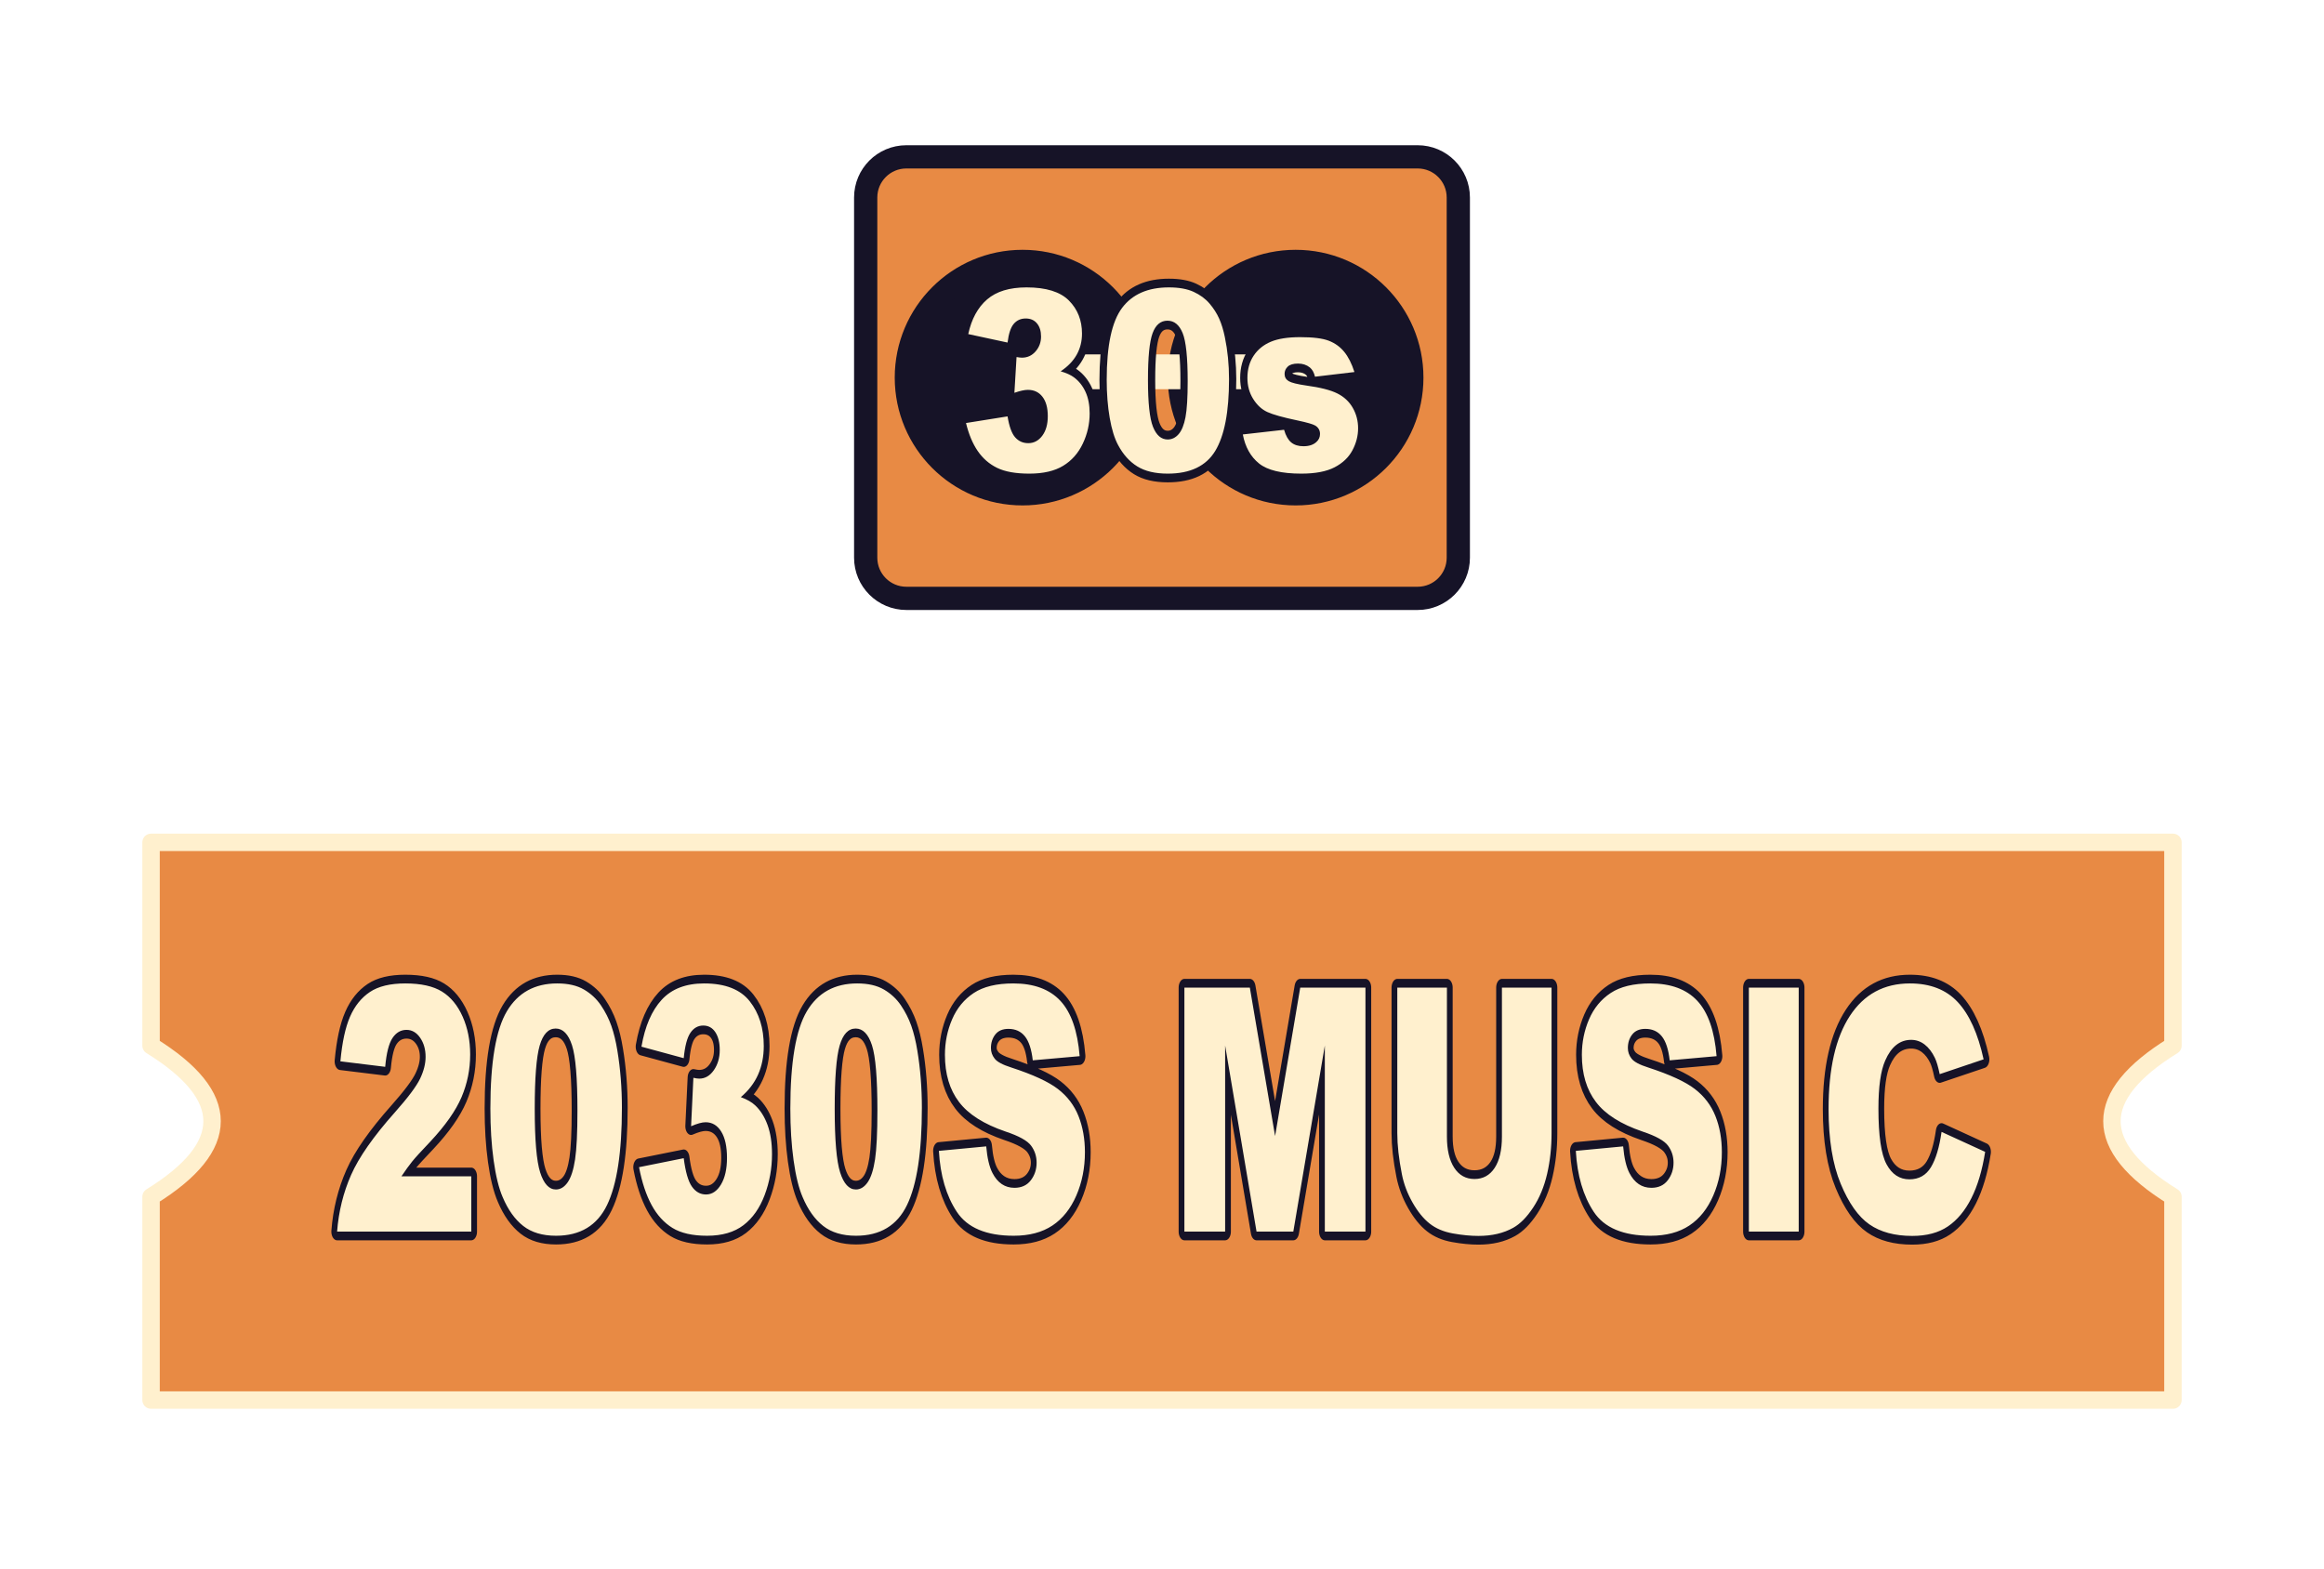
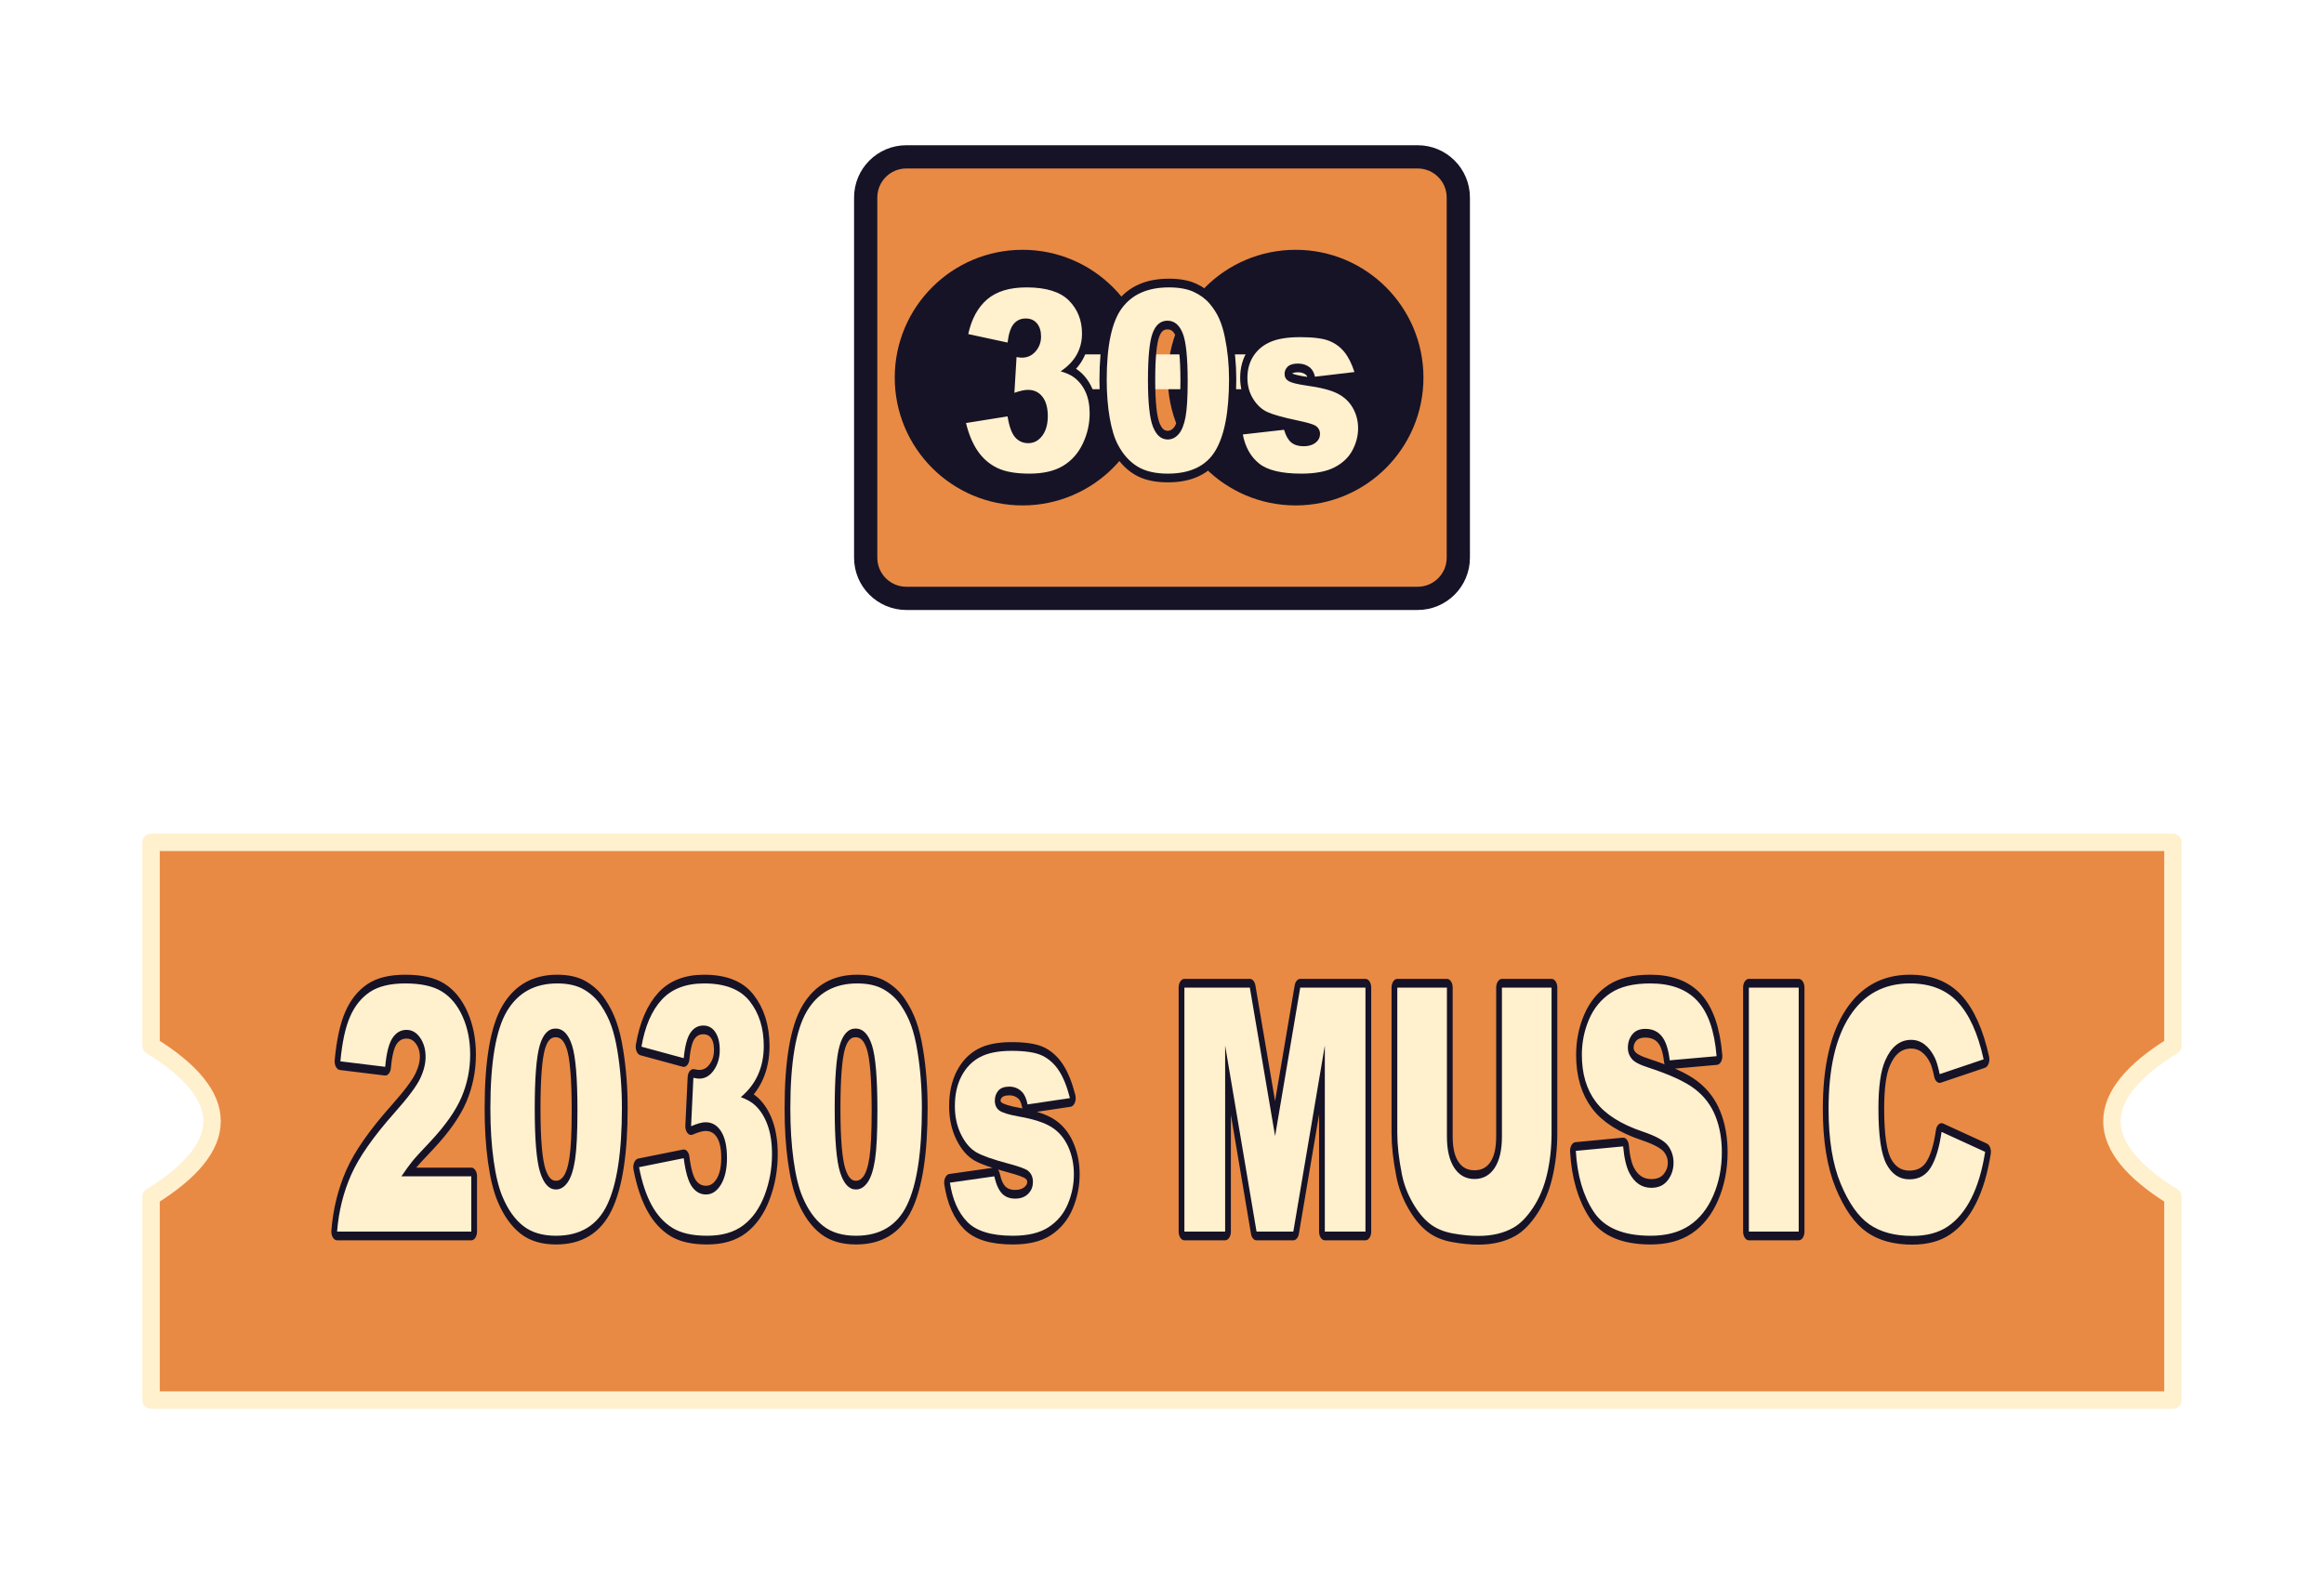
<svg xmlns="http://www.w3.org/2000/svg" viewBox="0 0 400 270" width="400" height="270">
  <g transform="translate(136 2)">
    <rect x="13" y="25" width="102" height="76" rx="7" fill="#E88A44" stroke="#161327" stroke-width="4" />
    <circle cx="40" cy="63" r="20" fill="#161327" stroke="#161327" stroke-width="4" />
    <circle cx="87" cy="63" r="20" fill="#161327" stroke="#161327" stroke-width="4" />
    <path d="M41 62h46" fill="none" stroke="#FFF0CE" stroke-width="6" stroke-linejoin="round" stroke-linecap="round" />
    <g transform="translate(29.0 79) scale(0.01757469 -0.02114598)">
      <path d="M479 1042 94 1111Q142 1295 278.5 1393.0Q415 1491 665 1491Q952 1491 1080.0 1384.0Q1208 1277 1208 1115Q1208 1020 1156.0 943.0Q1104 866 999 808Q1084 787 1129 759Q1202 714 1242.5 640.5Q1283 567 1283 465Q1283 337 1216.0 219.5Q1149 102 1023.0 38.5Q897 -25 692 -25Q492 -25 376.5 22.0Q261 69 186.5 159.5Q112 250 72 387L479 441Q503 318 553.5 270.5Q604 223 682 223Q764 223 818.5 283.0Q873 343 873 443Q873 545 820.5 601.0Q768 657 678 657Q630 657 546 633L567 924Q601 919 620 919Q700 919 753.5 970.0Q807 1021 807 1091Q807 1158 767.0 1198.0Q727 1238 657 1238Q585 1238 540.0 1194.5Q495 1151 479 1042ZM1450 739Q1450 1157 1600.5 1324.0Q1751 1491 2059 1491Q2207 1491 2302.0 1454.5Q2397 1418 2457.0 1359.5Q2517 1301 2551.5 1236.5Q2586 1172 2607 1086Q2648 922 2648 744Q2648 345 2513.0 160.0Q2378 -25 2048 -25Q1863 -25 1749.0 34.0Q1635 93 1562 207Q1509 288 1479.5 428.5Q1450 569 1450 739ZM1854 738Q1854 458 1903.5 355.5Q1953 253 2047 253Q2109 253 2154.5 296.5Q2200 340 2221.5 434.0Q2243 528 2243 727Q2243 1019 2193.5 1119.5Q2144 1220 2045 1220Q1944 1220 1899.0 1117.5Q1854 1015 1854 738ZM2783 294 3187 332Q3212 260 3257.0 229.0Q3302 198 3377 198Q3459 198 3504 233Q3539 259 3539 298Q3539 342 3493 366Q3460 383 3318 408Q3106 445 3023.5 476.5Q2941 508 2884.5 583.0Q2828 658 2828 754Q2828 859 2889.0 935.0Q2950 1011 3057.0 1048.5Q3164 1086 3344 1086Q3534 1086 3624.5 1057.0Q3715 1028 3775.5 967.0Q3836 906 3876 802L3490 764Q3475 815 3440 839Q3392 871 3324 871Q3255 871 3223.5 846.5Q3192 822 3192 787Q3192 748 3232 728Q3272 708 3406 692Q3609 669 3708.0 628.0Q3807 587 3859.5 511.0Q3912 435 3912 344Q3912 252 3856.5 165.0Q3801 78 3681.5 26.5Q3562 -25 3356 -25Q3065 -25 2941.5 58.0Q2818 141 2783 294Z" fill="none" stroke="#161327" stroke-width="141.871" stroke-linejoin="round" />
      <path d="M479 1042 94 1111Q142 1295 278.5 1393.0Q415 1491 665 1491Q952 1491 1080.0 1384.0Q1208 1277 1208 1115Q1208 1020 1156.0 943.0Q1104 866 999 808Q1084 787 1129 759Q1202 714 1242.5 640.5Q1283 567 1283 465Q1283 337 1216.0 219.5Q1149 102 1023.0 38.5Q897 -25 692 -25Q492 -25 376.5 22.0Q261 69 186.5 159.5Q112 250 72 387L479 441Q503 318 553.5 270.5Q604 223 682 223Q764 223 818.5 283.0Q873 343 873 443Q873 545 820.5 601.0Q768 657 678 657Q630 657 546 633L567 924Q601 919 620 919Q700 919 753.5 970.0Q807 1021 807 1091Q807 1158 767.0 1198.0Q727 1238 657 1238Q585 1238 540.0 1194.5Q495 1151 479 1042ZM1450 739Q1450 1157 1600.5 1324.0Q1751 1491 2059 1491Q2207 1491 2302.0 1454.5Q2397 1418 2457.0 1359.5Q2517 1301 2551.5 1236.5Q2586 1172 2607 1086Q2648 922 2648 744Q2648 345 2513.0 160.0Q2378 -25 2048 -25Q1863 -25 1749.0 34.0Q1635 93 1562 207Q1509 288 1479.5 428.5Q1450 569 1450 739ZM1854 738Q1854 458 1903.5 355.5Q1953 253 2047 253Q2109 253 2154.5 296.5Q2200 340 2221.5 434.0Q2243 528 2243 727Q2243 1019 2193.5 1119.5Q2144 1220 2045 1220Q1944 1220 1899.0 1117.5Q1854 1015 1854 738ZM2783 294 3187 332Q3212 260 3257.0 229.0Q3302 198 3377 198Q3459 198 3504 233Q3539 259 3539 298Q3539 342 3493 366Q3460 383 3318 408Q3106 445 3023.5 476.5Q2941 508 2884.5 583.0Q2828 658 2828 754Q2828 859 2889.0 935.0Q2950 1011 3057.0 1048.5Q3164 1086 3344 1086Q3534 1086 3624.5 1057.0Q3715 1028 3775.5 967.0Q3836 906 3876 802L3490 764Q3475 815 3440 839Q3392 871 3324 871Q3255 871 3223.5 846.5Q3192 822 3192 787Q3192 748 3232 728Q3272 708 3406 692Q3609 669 3708.0 628.0Q3807 587 3859.5 511.0Q3912 435 3912 344Q3912 252 3856.5 165.0Q3801 78 3681.5 26.5Q3562 -25 3356 -25Q3065 -25 2941.5 58.0Q2818 141 2783 294Z" fill="#FFF0CE" />
    </g>
  </g>
  <path d="M26 145h348v35q-21 13 0 26v35H26v-35q21-13 0-26Z" fill="#E88A44" stroke="#FFF0CE" stroke-width="3" stroke-linejoin="round" stroke-linecap="round" />
  <g transform="translate(57.0 212) scale(0.01889785 -0.02864939)">
-     <path d="M1276 0H54Q75 181 181.5 340.5Q288 500 581 717Q760 850 810.0 919.0Q860 988 860 1050Q860 1117 810.5 1164.5Q761 1212 686 1212Q608 1212 558.5 1163.0Q509 1114 492 990L84 1023Q108 1195 172.0 1291.5Q236 1388 352.5 1439.5Q469 1491 675 1491Q890 1491 1009.5 1442.0Q1129 1393 1197.5 1291.5Q1266 1190 1266 1064Q1266 930 1187.5 808.0Q1109 686 902 540Q779 455 737.5 421.0Q696 387 640 332H1276ZM1450 739Q1450 1157 1600.5 1324.0Q1751 1491 2059 1491Q2207 1491 2302.0 1454.5Q2397 1418 2457.0 1359.5Q2517 1301 2551.5 1236.5Q2586 1172 2607 1086Q2648 922 2648 744Q2648 345 2513.0 160.0Q2378 -25 2048 -25Q1863 -25 1749.0 34.0Q1635 93 1562 207Q1509 288 1479.5 428.5Q1450 569 1450 739ZM1854 738Q1854 458 1903.5 355.5Q1953 253 2047 253Q2109 253 2154.5 296.5Q2200 340 2221.5 434.0Q2243 528 2243 727Q2243 1019 2193.5 1119.5Q2144 1220 2045 1220Q1944 1220 1899.0 1117.5Q1854 1015 1854 738ZM3211 1042 2826 1111Q2874 1295 3010.5 1393.0Q3147 1491 3397 1491Q3684 1491 3812.0 1384.0Q3940 1277 3940 1115Q3940 1020 3888.0 943.0Q3836 866 3731 808Q3816 787 3861 759Q3934 714 3974.5 640.5Q4015 567 4015 465Q4015 337 3948.0 219.5Q3881 102 3755.0 38.5Q3629 -25 3424 -25Q3224 -25 3108.5 22.0Q2993 69 2918.5 159.5Q2844 250 2804 387L3211 441Q3235 318 3285.5 270.5Q3336 223 3414 223Q3496 223 3550.5 283.0Q3605 343 3605 443Q3605 545 3552.5 601.0Q3500 657 3410 657Q3362 657 3278 633L3299 924Q3333 919 3352 919Q3432 919 3485.5 970.0Q3539 1021 3539 1091Q3539 1158 3499.0 1198.0Q3459 1238 3389 1238Q3317 1238 3272.0 1194.5Q3227 1151 3211 1042ZM4182 739Q4182 1157 4332.5 1324.0Q4483 1491 4791 1491Q4939 1491 5034.0 1454.5Q5129 1418 5189.0 1359.5Q5249 1301 5283.5 1236.5Q5318 1172 5339 1086Q5380 922 5380 744Q5380 345 5245.0 160.0Q5110 -25 4780 -25Q4595 -25 4481.0 34.0Q4367 93 4294 207Q4241 288 4211.5 428.5Q4182 569 4182 739ZM4586 738Q4586 458 4635.5 355.5Q4685 253 4779 253Q4841 253 4886.5 296.5Q4932 340 4953.5 434.0Q4975 528 4975 727Q4975 1019 4925.5 1119.5Q4876 1220 4777 1220Q4676 1220 4631.0 1117.5Q4586 1015 4586 738ZM5535 485 5966 512Q5980 407 6023 352Q6093 263 6223 263Q6320 263 6372.5 308.5Q6425 354 6425 414Q6425 471 6375 516Q6325 561 6143 601Q5845 668 5718 779Q5590 890 5590 1062Q5590 1175 5655.5 1275.5Q5721 1376 5852.5 1433.5Q5984 1491 6213 1491Q6494 1491 6641.5 1386.5Q6789 1282 6817 1054L6390 1029Q6373 1128 6318.5 1173.0Q6264 1218 6168 1218Q6089 1218 6049.0 1184.5Q6009 1151 6009 1103Q6009 1068 6042 1040Q6074 1011 6194 986Q6491 922 6619.5 856.5Q6748 791 6806.5 694.0Q6865 597 6865 477Q6865 336 6787.0 217.0Q6709 98 6569.0 36.5Q6429 -25 6216 -25Q5842 -25 5698.0 119.0Q5554 263 5535 485ZM7771 1466H8367L8597 574L8826 1466H9420V0H9050V1118L8763 0H8428L8142 1118V0H7771ZM10663 1466H11115V592Q11115 462 11074.5 346.5Q11034 231 10947.5 144.5Q10861 58 10766 23Q10634 -26 10449 -26Q10342 -26 10215.5 -11.0Q10089 4 10004.0 48.5Q9919 93 9848.5 175.0Q9778 257 9752 344Q9710 484 9710 592V1466H10162V571Q10162 451 10228.5 383.5Q10295 316 10413 316Q10530 316 10596.5 382.5Q10663 449 10663 571ZM11336 485 11767 512Q11781 407 11824 352Q11894 263 12024 263Q12121 263 12173.5 308.5Q12226 354 12226 414Q12226 471 12176 516Q12126 561 11944 601Q11646 668 11519 779Q11391 890 11391 1062Q11391 1175 11456.5 1275.5Q11522 1376 11653.5 1433.5Q11785 1491 12014 1491Q12295 1491 12442.5 1386.5Q12590 1282 12618 1054L12191 1029Q12174 1128 12119.5 1173.0Q12065 1218 11969 1218Q11890 1218 11850.0 1184.5Q11810 1151 11810 1103Q11810 1068 11843 1040Q11875 1011 11995 986Q12292 922 12420.5 856.5Q12549 791 12607.5 694.0Q12666 597 12666 477Q12666 336 12588.0 217.0Q12510 98 12370.0 36.5Q12230 -25 12017 -25Q11643 -25 11499.0 119.0Q11355 263 11336 485ZM12912 1466H13366V0H12912ZM14667 599 15064 479Q15024 312 14938.0 200.0Q14852 88 14724.5 31.0Q14597 -26 14400 -26Q14161 -26 14009.5 43.5Q13858 113 13748.0 288.0Q13638 463 13638 736Q13638 1100 13831.5 1295.5Q14025 1491 14379 1491Q14656 1491 14814.5 1379.0Q14973 1267 15050 1035L14650 946Q14629 1013 14606 1044Q14568 1096 14513.0 1124.0Q14458 1152 14390 1152Q14236 1152 14154 1028Q14092 936 14092 739Q14092 495 14166.0 404.5Q14240 314 14374 314Q14504 314 14570.5 387.0Q14637 460 14667 599Z" fill="none" stroke="#161327" stroke-width="104.714" stroke-linejoin="round" />
-     <path d="M1276 0H54Q75 181 181.5 340.5Q288 500 581 717Q760 850 810.0 919.0Q860 988 860 1050Q860 1117 810.5 1164.5Q761 1212 686 1212Q608 1212 558.5 1163.0Q509 1114 492 990L84 1023Q108 1195 172.0 1291.5Q236 1388 352.5 1439.5Q469 1491 675 1491Q890 1491 1009.5 1442.0Q1129 1393 1197.5 1291.5Q1266 1190 1266 1064Q1266 930 1187.5 808.0Q1109 686 902 540Q779 455 737.5 421.0Q696 387 640 332H1276ZM1450 739Q1450 1157 1600.5 1324.0Q1751 1491 2059 1491Q2207 1491 2302.0 1454.5Q2397 1418 2457.0 1359.5Q2517 1301 2551.5 1236.5Q2586 1172 2607 1086Q2648 922 2648 744Q2648 345 2513.0 160.0Q2378 -25 2048 -25Q1863 -25 1749.0 34.0Q1635 93 1562 207Q1509 288 1479.5 428.5Q1450 569 1450 739ZM1854 738Q1854 458 1903.5 355.5Q1953 253 2047 253Q2109 253 2154.5 296.5Q2200 340 2221.5 434.0Q2243 528 2243 727Q2243 1019 2193.5 1119.5Q2144 1220 2045 1220Q1944 1220 1899.0 1117.5Q1854 1015 1854 738ZM3211 1042 2826 1111Q2874 1295 3010.5 1393.0Q3147 1491 3397 1491Q3684 1491 3812.0 1384.0Q3940 1277 3940 1115Q3940 1020 3888.0 943.0Q3836 866 3731 808Q3816 787 3861 759Q3934 714 3974.5 640.5Q4015 567 4015 465Q4015 337 3948.0 219.5Q3881 102 3755.0 38.5Q3629 -25 3424 -25Q3224 -25 3108.5 22.0Q2993 69 2918.5 159.5Q2844 250 2804 387L3211 441Q3235 318 3285.5 270.5Q3336 223 3414 223Q3496 223 3550.5 283.0Q3605 343 3605 443Q3605 545 3552.5 601.0Q3500 657 3410 657Q3362 657 3278 633L3299 924Q3333 919 3352 919Q3432 919 3485.5 970.0Q3539 1021 3539 1091Q3539 1158 3499.0 1198.0Q3459 1238 3389 1238Q3317 1238 3272.0 1194.5Q3227 1151 3211 1042ZM4182 739Q4182 1157 4332.5 1324.0Q4483 1491 4791 1491Q4939 1491 5034.0 1454.5Q5129 1418 5189.0 1359.5Q5249 1301 5283.5 1236.5Q5318 1172 5339 1086Q5380 922 5380 744Q5380 345 5245.0 160.0Q5110 -25 4780 -25Q4595 -25 4481.0 34.0Q4367 93 4294 207Q4241 288 4211.5 428.5Q4182 569 4182 739ZM4586 738Q4586 458 4635.5 355.5Q4685 253 4779 253Q4841 253 4886.5 296.5Q4932 340 4953.5 434.0Q4975 528 4975 727Q4975 1019 4925.5 1119.5Q4876 1220 4777 1220Q4676 1220 4631.0 1117.5Q4586 1015 4586 738ZM5535 485 5966 512Q5980 407 6023 352Q6093 263 6223 263Q6320 263 6372.5 308.5Q6425 354 6425 414Q6425 471 6375 516Q6325 561 6143 601Q5845 668 5718 779Q5590 890 5590 1062Q5590 1175 5655.5 1275.5Q5721 1376 5852.5 1433.5Q5984 1491 6213 1491Q6494 1491 6641.5 1386.5Q6789 1282 6817 1054L6390 1029Q6373 1128 6318.5 1173.0Q6264 1218 6168 1218Q6089 1218 6049.0 1184.5Q6009 1151 6009 1103Q6009 1068 6042 1040Q6074 1011 6194 986Q6491 922 6619.5 856.5Q6748 791 6806.5 694.0Q6865 597 6865 477Q6865 336 6787.0 217.0Q6709 98 6569.0 36.5Q6429 -25 6216 -25Q5842 -25 5698.0 119.0Q5554 263 5535 485ZM7771 1466H8367L8597 574L8826 1466H9420V0H9050V1118L8763 0H8428L8142 1118V0H7771ZM10663 1466H11115V592Q11115 462 11074.5 346.5Q11034 231 10947.5 144.5Q10861 58 10766 23Q10634 -26 10449 -26Q10342 -26 10215.5 -11.0Q10089 4 10004.0 48.5Q9919 93 9848.5 175.0Q9778 257 9752 344Q9710 484 9710 592V1466H10162V571Q10162 451 10228.5 383.5Q10295 316 10413 316Q10530 316 10596.5 382.5Q10663 449 10663 571ZM11336 485 11767 512Q11781 407 11824 352Q11894 263 12024 263Q12121 263 12173.5 308.5Q12226 354 12226 414Q12226 471 12176 516Q12126 561 11944 601Q11646 668 11519 779Q11391 890 11391 1062Q11391 1175 11456.5 1275.5Q11522 1376 11653.5 1433.5Q11785 1491 12014 1491Q12295 1491 12442.5 1386.5Q12590 1282 12618 1054L12191 1029Q12174 1128 12119.5 1173.0Q12065 1218 11969 1218Q11890 1218 11850.0 1184.5Q11810 1151 11810 1103Q11810 1068 11843 1040Q11875 1011 11995 986Q12292 922 12420.5 856.5Q12549 791 12607.5 694.0Q12666 597 12666 477Q12666 336 12588.0 217.0Q12510 98 12370.0 36.5Q12230 -25 12017 -25Q11643 -25 11499.0 119.0Q11355 263 11336 485ZM12912 1466H13366V0H12912ZM14667 599 15064 479Q15024 312 14938.0 200.0Q14852 88 14724.5 31.0Q14597 -26 14400 -26Q14161 -26 14009.5 43.5Q13858 113 13748.0 288.0Q13638 463 13638 736Q13638 1100 13831.5 1295.5Q14025 1491 14379 1491Q14656 1491 14814.5 1379.0Q14973 1267 15050 1035L14650 946Q14629 1013 14606 1044Q14568 1096 14513.0 1124.0Q14458 1152 14390 1152Q14236 1152 14154 1028Q14092 936 14092 739Q14092 495 14166.0 404.5Q14240 314 14374 314Q14504 314 14570.5 387.0Q14637 460 14667 599Z" fill="#FFF0CE" />
+     <path d="M1276 0H54Q75 181 181.5 340.5Q288 500 581 717Q760 850 810.0 919.0Q860 988 860 1050Q860 1117 810.5 1164.5Q761 1212 686 1212Q608 1212 558.5 1163.0Q509 1114 492 990L84 1023Q108 1195 172.0 1291.5Q236 1388 352.5 1439.5Q469 1491 675 1491Q890 1491 1009.5 1442.0Q1129 1393 1197.5 1291.5Q1266 1190 1266 1064Q1266 930 1187.5 808.0Q1109 686 902 540Q779 455 737.5 421.0Q696 387 640 332H1276ZM1450 739Q1450 1157 1600.5 1324.0Q1751 1491 2059 1491Q2207 1491 2302.0 1454.5Q2397 1418 2457.0 1359.5Q2517 1301 2551.5 1236.5Q2586 1172 2607 1086Q2648 922 2648 744Q2648 345 2513.0 160.0Q2378 -25 2048 -25Q1863 -25 1749.0 34.0Q1635 93 1562 207Q1509 288 1479.5 428.5Q1450 569 1450 739ZM1854 738Q1854 458 1903.5 355.5Q1953 253 2047 253Q2109 253 2154.5 296.5Q2200 340 2221.5 434.0Q2243 528 2243 727Q2243 1019 2193.5 1119.5Q2144 1220 2045 1220Q1944 1220 1899.0 1117.5Q1854 1015 1854 738ZM3211 1042 2826 1111Q2874 1295 3010.5 1393.0Q3147 1491 3397 1491Q3684 1491 3812.0 1384.0Q3940 1277 3940 1115Q3940 1020 3888.0 943.0Q3836 866 3731 808Q3816 787 3861 759Q3934 714 3974.5 640.5Q4015 567 4015 465Q4015 337 3948.0 219.5Q3881 102 3755.0 38.5Q3629 -25 3424 -25Q3224 -25 3108.5 22.0Q2993 69 2918.5 159.5Q2844 250 2804 387L3211 441Q3235 318 3285.5 270.5Q3336 223 3414 223Q3496 223 3550.5 283.0Q3605 343 3605 443Q3605 545 3552.5 601.0Q3500 657 3410 657Q3362 657 3278 633L3299 924Q3333 919 3352 919Q3432 919 3485.5 970.0Q3539 1021 3539 1091Q3539 1158 3499.0 1198.0Q3459 1238 3389 1238Q3317 1238 3272.0 1194.5Q3227 1151 3211 1042ZM4182 739Q4182 1157 4332.5 1324.0Q4483 1491 4791 1491Q4939 1491 5034.0 1454.5Q5129 1418 5189.0 1359.5Q5249 1301 5283.5 1236.5Q5318 1172 5339 1086Q5380 922 5380 744Q5380 345 5245.0 160.0Q5110 -25 4780 -25Q4595 -25 4481.0 34.0Q4367 93 4294 207Q4241 288 4211.5 428.5Q4182 569 4182 739ZM4586 738Q4586 458 4635.5 355.5Q4685 253 4779 253Q4841 253 4886.5 296.5Q4932 340 4953.5 434.0Q4975 528 4975 727Q4975 1019 4925.5 1119.5Q4876 1220 4777 1220Q4676 1220 4631.0 1117.5Q4586 1015 4586 738ZM7771 1466H8367L8597 574L8826 1466H9420V0H9050V1118L8763 0H8428L8142 1118V0H7771ZM10663 1466H11115V592Q11115 462 11074.5 346.5Q11034 231 10947.5 144.5Q10861 58 10766 23Q10634 -26 10449 -26Q10342 -26 10215.5 -11.0Q10089 4 10004.0 48.5Q9919 93 9848.5 175.0Q9778 257 9752 344Q9710 484 9710 592V1466H10162V571Q10162 451 10228.5 383.5Q10295 316 10413 316Q10530 316 10596.5 382.5Q10663 449 10663 571ZM11336 485 11767 512Q11781 407 11824 352Q11894 263 12024 263Q12121 263 12173.5 308.5Q12226 354 12226 414Q12226 471 12176 516Q12126 561 11944 601Q11646 668 11519 779Q11391 890 11391 1062Q11391 1175 11456.5 1275.5Q11522 1376 11653.5 1433.5Q11785 1491 12014 1491Q12295 1491 12442.5 1386.5Q12590 1282 12618 1054L12191 1029Q12174 1128 12119.5 1173.0Q12065 1218 11969 1218Q11890 1218 11850.0 1184.5Q11810 1151 11810 1103Q11810 1068 11843 1040Q11875 1011 11995 986Q12292 922 12420.5 856.5Q12549 791 12607.5 694.0Q12666 597 12666 477Q12666 336 12588.0 217.0Q12510 98 12370.0 36.5Q12230 -25 12017 -25Q11643 -25 11499.0 119.0Q11355 263 11336 485ZM12912 1466H13366V0H12912ZM14667 599 15064 479Q15024 312 14938.0 200.0Q14852 88 14724.5 31.0Q14597 -26 14400 -26Q14161 -26 14009.5 43.5Q13858 113 13748.0 288.0Q13638 463 13638 736Q13638 1100 13831.5 1295.5Q14025 1491 14379 1491Q14656 1491 14814.5 1379.0Q14973 1267 15050 1035L14650 946Q14629 1013 14606 1044Q14568 1096 14513.0 1124.0Q14458 1152 14390 1152Q14236 1152 14154 1028Q14092 936 14092 739Q14092 495 14166.0 404.5Q14240 314 14374 314Q14504 314 14570.5 387.0Q14637 460 14667 599Z" fill="none" stroke="#161327" stroke-width="104.714" stroke-linejoin="round" />
+     <path d="M2783 294 3187 332Q3212 260 3257.0 229.0Q3302 198 3377 198Q3459 198 3504 233Q3539 259 3539 298Q3539 342 3493 366Q3460 383 3318 408Q3106 445 3023.5 476.5Q2941 508 2884.5 583.0Q2828 658 2828 754Q2828 859 2889.0 935.0Q2950 1011 3057.0 1048.5Q3164 1086 3344 1086Q3534 1086 3624.5 1057.0Q3715 1028 3775.5 967.0Q3836 906 3876 802L3490 764Q3475 815 3440 839Q3392 871 3324 871Q3255 871 3223.5 846.5Q3192 822 3192 787Q3192 748 3232 728Q3272 708 3406 692Q3609 669 3708.0 628.0Q3807 587 3859.5 511.0Q3912 435 3912 344Q3912 252 3856.5 165.0Q3801 78 3681.5 26.5Q3562 -25 3356 -25Q3065 -25 2941.5 58.0Q2818 141 2783 294Z" fill="none" stroke="#161327" stroke-width="104.714" stroke-linejoin="round" transform="translate(2852.5 0)" />
+     <path d="M1276 0H54Q75 181 181.5 340.5Q288 500 581 717Q760 850 810.0 919.0Q860 988 860 1050Q860 1117 810.5 1164.5Q761 1212 686 1212Q608 1212 558.5 1163.0Q509 1114 492 990L84 1023Q108 1195 172.0 1291.5Q236 1388 352.5 1439.5Q469 1491 675 1491Q890 1491 1009.5 1442.0Q1129 1393 1197.5 1291.5Q1266 1190 1266 1064Q1266 930 1187.5 808.0Q1109 686 902 540Q779 455 737.5 421.0Q696 387 640 332H1276ZM1450 739Q1450 1157 1600.5 1324.0Q1751 1491 2059 1491Q2207 1491 2302.0 1454.5Q2397 1418 2457.0 1359.5Q2517 1301 2551.5 1236.5Q2586 1172 2607 1086Q2648 922 2648 744Q2648 345 2513.0 160.0Q2378 -25 2048 -25Q1863 -25 1749.0 34.0Q1635 93 1562 207Q1509 288 1479.5 428.5Q1450 569 1450 739ZM1854 738Q1854 458 1903.5 355.5Q1953 253 2047 253Q2109 253 2154.5 296.5Q2200 340 2221.5 434.0Q2243 528 2243 727Q2243 1019 2193.5 1119.5Q2144 1220 2045 1220Q1944 1220 1899.0 1117.5Q1854 1015 1854 738ZM3211 1042 2826 1111Q2874 1295 3010.5 1393.0Q3147 1491 3397 1491Q3684 1491 3812.0 1384.0Q3940 1277 3940 1115Q3940 1020 3888.0 943.0Q3836 866 3731 808Q3816 787 3861 759Q3934 714 3974.5 640.5Q4015 567 4015 465Q4015 337 3948.0 219.5Q3881 102 3755.0 38.5Q3629 -25 3424 -25Q3224 -25 3108.5 22.0Q2993 69 2918.5 159.5Q2844 250 2804 387L3211 441Q3235 318 3285.5 270.5Q3336 223 3414 223Q3496 223 3550.5 283.0Q3605 343 3605 443Q3605 545 3552.5 601.0Q3500 657 3410 657Q3362 657 3278 633L3299 924Q3333 919 3352 919Q3432 919 3485.5 970.0Q3539 1021 3539 1091Q3539 1158 3499.0 1198.0Q3459 1238 3389 1238Q3317 1238 3272.0 1194.5Q3227 1151 3211 1042ZM4182 739Q4182 1157 4332.5 1324.0Q4483 1491 4791 1491Q4939 1491 5034.0 1454.5Q5129 1418 5189.0 1359.5Q5249 1301 5283.5 1236.5Q5318 1172 5339 1086Q5380 922 5380 744Q5380 345 5245.0 160.0Q5110 -25 4780 -25Q4595 -25 4481.0 34.0Q4367 93 4294 207Q4241 288 4211.5 428.5Q4182 569 4182 739ZM4586 738Q4586 458 4635.5 355.5Q4685 253 4779 253Q4841 253 4886.5 296.5Q4932 340 4953.5 434.0Q4975 528 4975 727Q4975 1019 4925.5 1119.5Q4876 1220 4777 1220Q4676 1220 4631.0 1117.5Q4586 1015 4586 738ZM7771 1466H8367L8597 574L8826 1466H9420V0H9050V1118L8763 0H8428L8142 1118V0H7771ZM10663 1466H11115V592Q11115 462 11074.5 346.5Q11034 231 10947.5 144.5Q10861 58 10766 23Q10634 -26 10449 -26Q10342 -26 10215.5 -11.0Q10089 4 10004.0 48.5Q9919 93 9848.5 175.0Q9778 257 9752 344Q9710 484 9710 592V1466H10162V571Q10162 451 10228.5 383.5Q10295 316 10413 316Q10530 316 10596.5 382.5Q10663 449 10663 571ZM11336 485 11767 512Q11781 407 11824 352Q11894 263 12024 263Q12121 263 12173.5 308.5Q12226 354 12226 414Q12226 471 12176 516Q12126 561 11944 601Q11646 668 11519 779Q11391 890 11391 1062Q11391 1175 11456.5 1275.5Q11522 1376 11653.5 1433.5Q11785 1491 12014 1491Q12295 1491 12442.5 1386.5Q12590 1282 12618 1054L12191 1029Q12174 1128 12119.5 1173.0Q12065 1218 11969 1218Q11890 1218 11850.0 1184.5Q11810 1151 11810 1103Q11810 1068 11843 1040Q11875 1011 11995 986Q12292 922 12420.5 856.5Q12549 791 12607.5 694.0Q12666 597 12666 477Q12666 336 12588.0 217.0Q12510 98 12370.0 36.5Q12230 -25 12017 -25Q11643 -25 11499.0 119.0Q11355 263 11336 485ZM12912 1466H13366V0H12912ZM14667 599 15064 479Q15024 312 14938.0 200.0Q14852 88 14724.5 31.0Q14597 -26 14400 -26Q14161 -26 14009.5 43.5Q13858 113 13748.0 288.0Q13638 463 13638 736Q13638 1100 13831.5 1295.5Q14025 1491 14379 1491Q14656 1491 14814.5 1379.0Q14973 1267 15050 1035L14650 946Q14629 1013 14606 1044Q14568 1096 14513.0 1124.0Q14458 1152 14390 1152Q14236 1152 14154 1028Q14092 936 14092 739Q14092 495 14166.0 404.5Q14240 314 14374 314Q14504 314 14570.5 387.0Q14637 460 14667 599Z" fill="#FFF0CE" />
+     <path d="M2783 294 3187 332Q3212 260 3257.0 229.0Q3302 198 3377 198Q3459 198 3504 233Q3539 259 3539 298Q3539 342 3493 366Q3460 383 3318 408Q3106 445 3023.5 476.5Q2941 508 2884.5 583.0Q2828 658 2828 754Q2828 859 2889.0 935.0Q2950 1011 3057.0 1048.5Q3164 1086 3344 1086Q3534 1086 3624.5 1057.0Q3715 1028 3775.5 967.0Q3836 906 3876 802L3490 764Q3475 815 3440 839Q3392 871 3324 871Q3255 871 3223.5 846.5Q3192 822 3192 787Q3192 748 3232 728Q3272 708 3406 692Q3609 669 3708.0 628.0Q3807 587 3859.5 511.0Q3912 435 3912 344Q3912 252 3856.5 165.0Q3801 78 3681.5 26.5Q3562 -25 3356 -25Q3065 -25 2941.5 58.0Q2818 141 2783 294Z" fill="#FFF0CE" transform="translate(2852.5 0)" />
  </g>
</svg>
